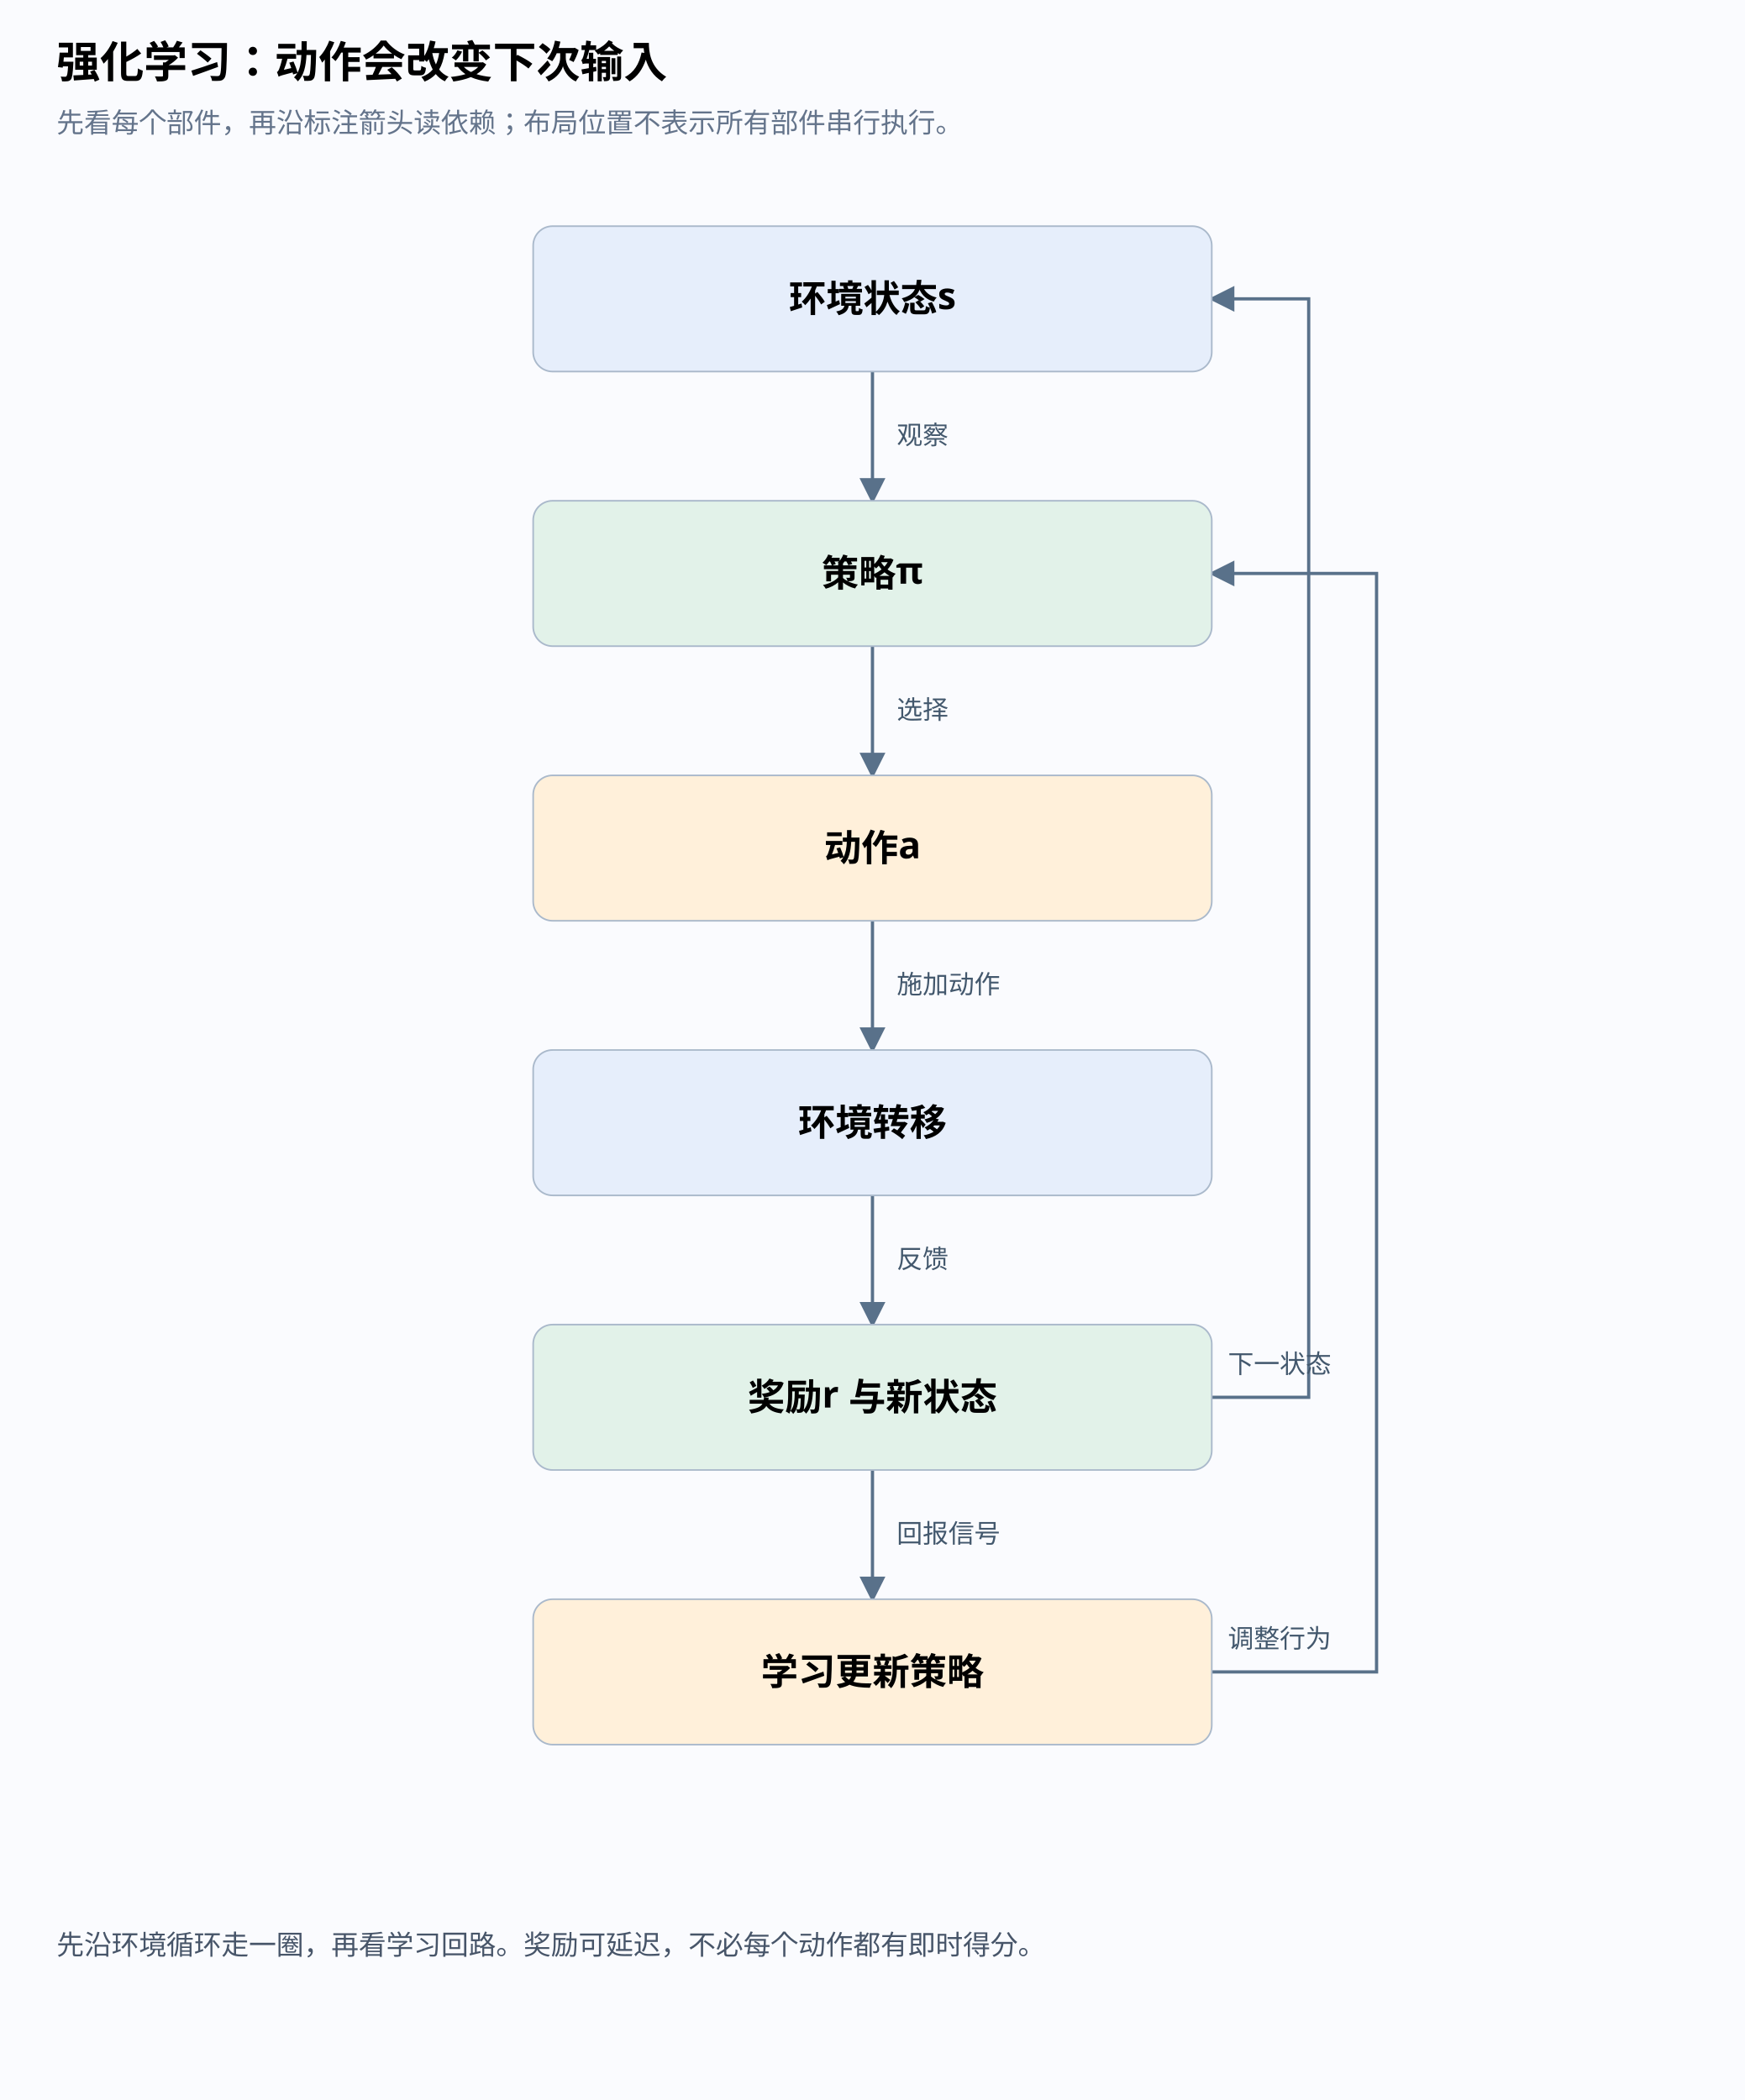
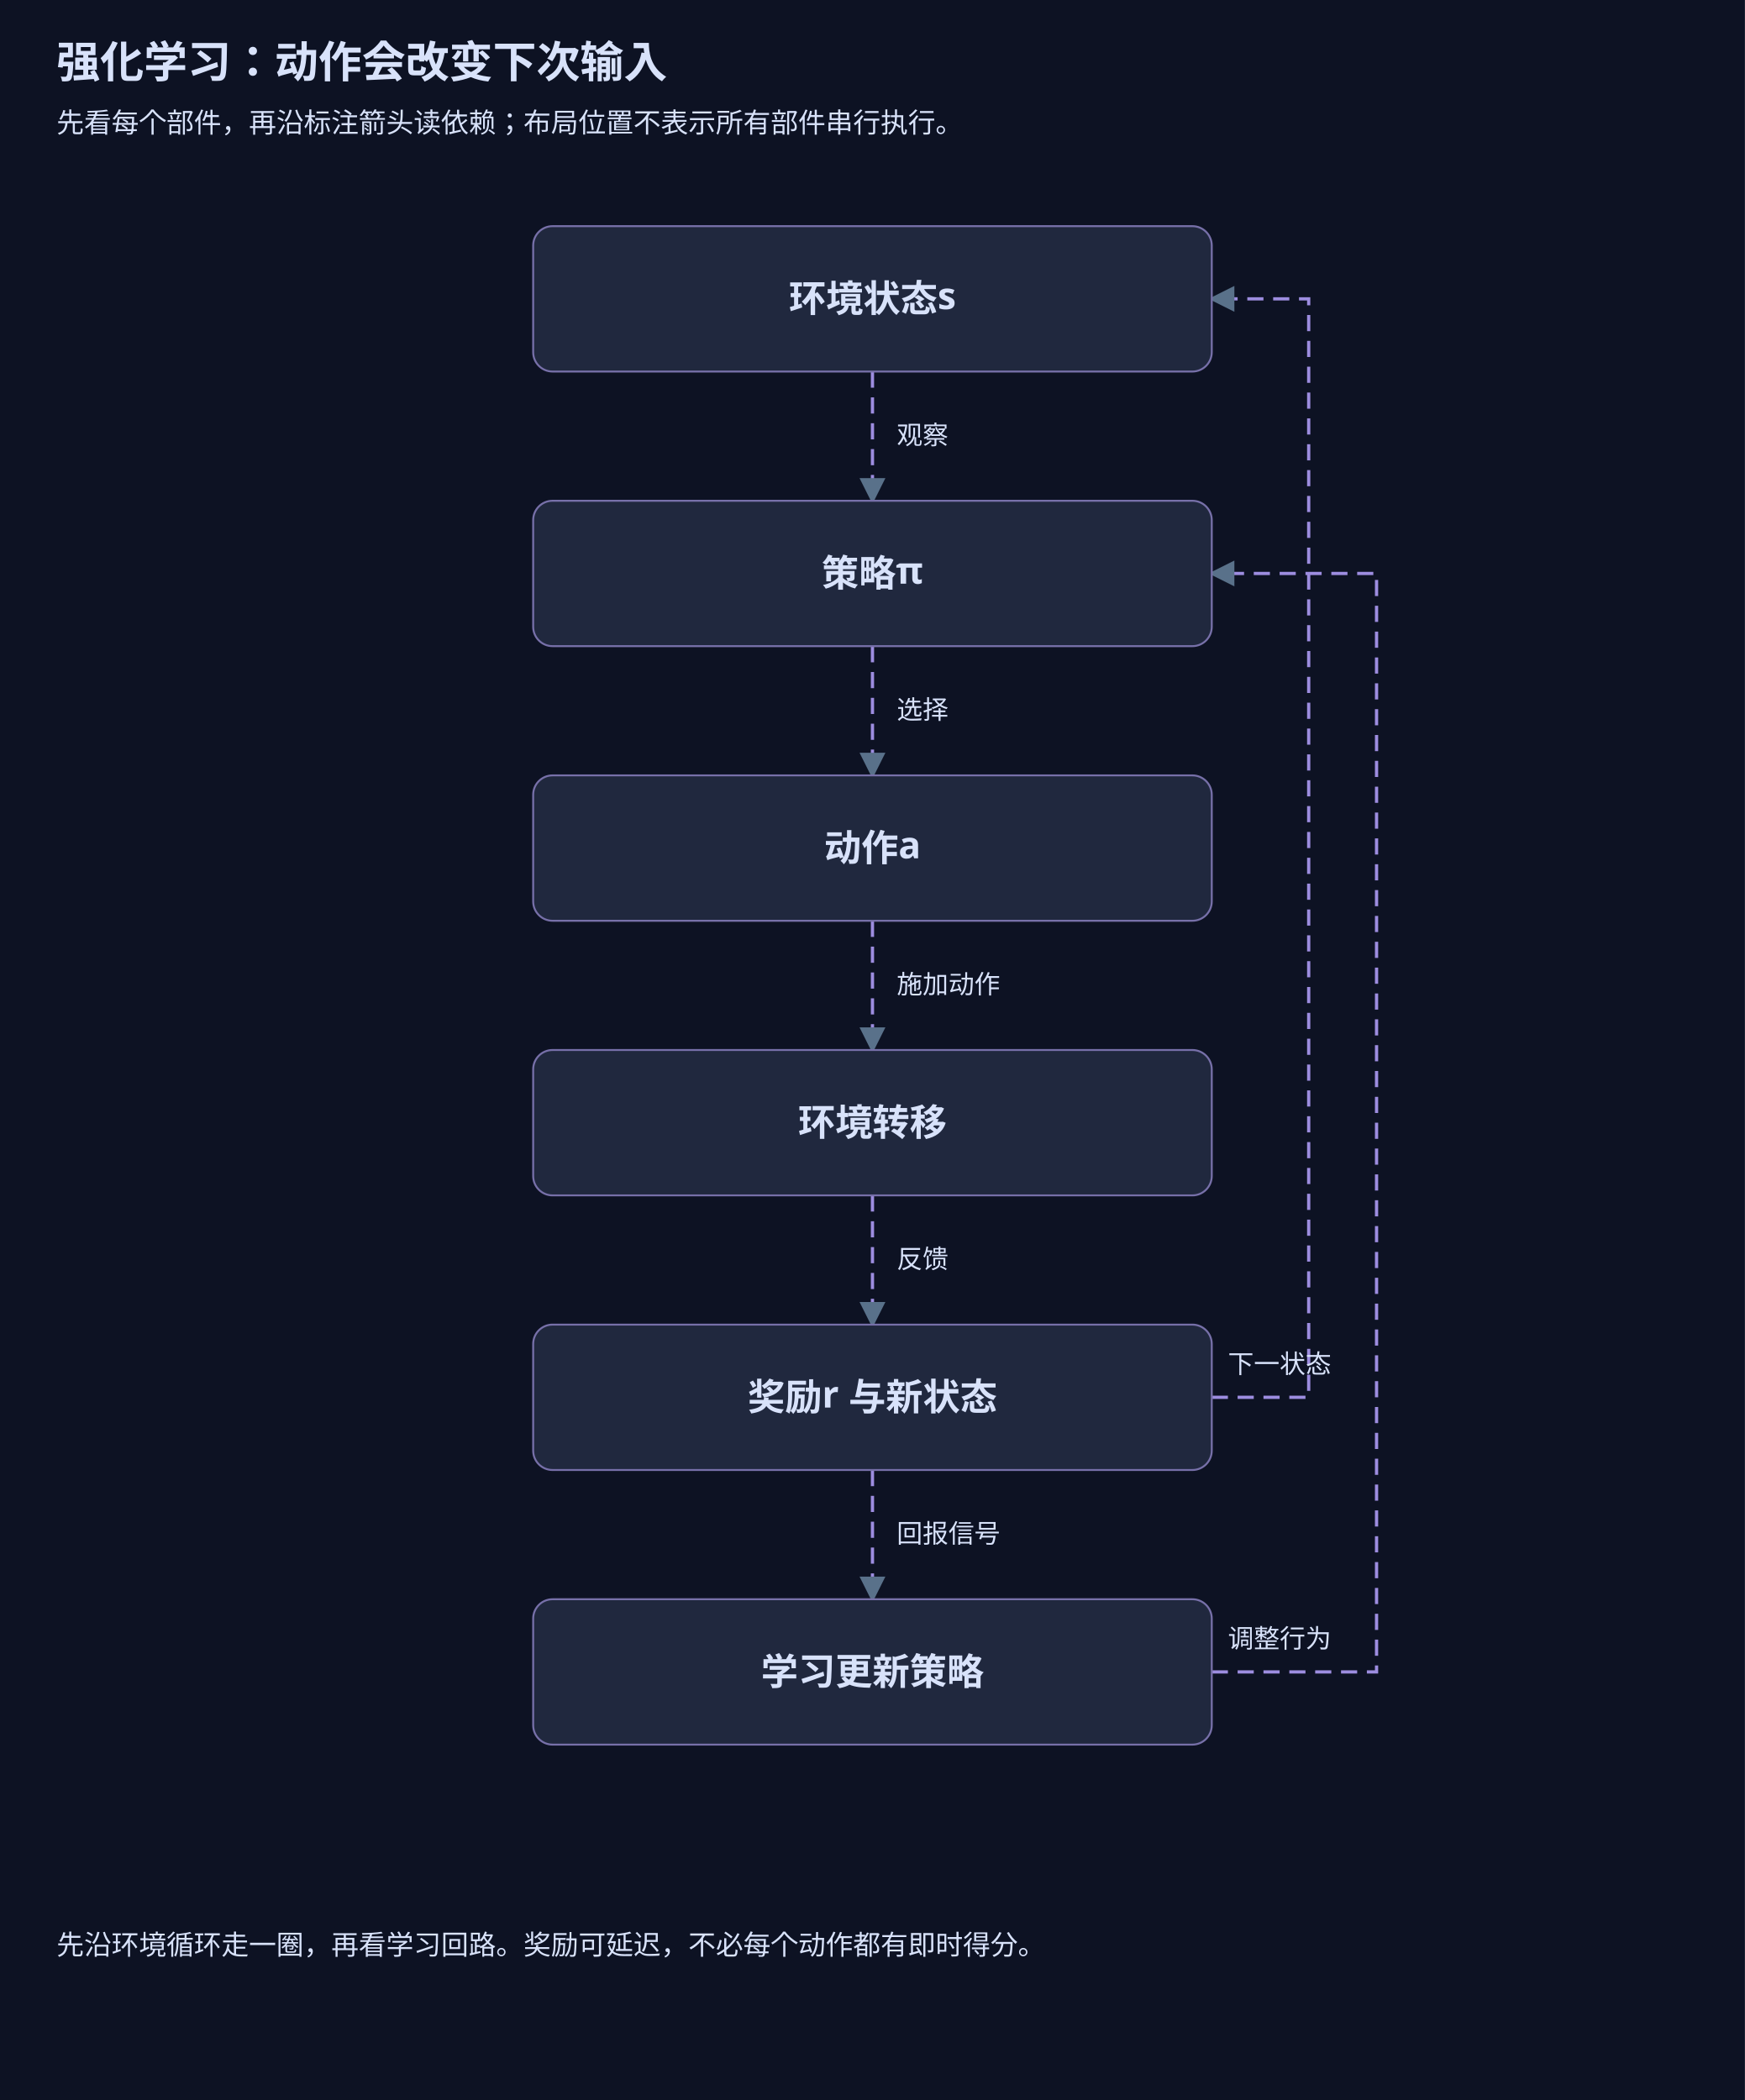
- <svg xmlns="http://www.w3.org/2000/svg" viewBox="0 0 1080 1300" role="img">
+ <svg xmlns="http://www.w3.org/2000/svg" viewBox="0 0 1080 1300" role="img" class="atlas-interactive-svg" style="width:100%;height:auto;display:block">
+   <style>.atlas-diagram-node{cursor:pointer;outline:none}.atlas-diagram-node rect{transition:stroke .3s,fill .3s}.atlas-diagram-node:hover rect,.atlas-diagram-node:focus rect{stroke:#c8b7ff;stroke-width:2.5}.atlas-diagram-node.is-selected rect{fill:#3c2d60;stroke:#c4acff;stroke-width:2.5;filter:drop-shadow(0 0 9px #986dff55)}path[marker-end]{stroke-dasharray:10 6;animation:atlas-edge 3s linear infinite}@keyframes atlas-edge{to{stroke-dashoffset:-64}}@media(prefers-reduced-motion:reduce){*{animation:none!important;transition:none!important}}</style>
  <defs>
    <marker id="ar" markerWidth="8" markerHeight="8" refX="7" refY="4" orient="auto">
      <path d="M0 0L8 4L0 8" fill="#59718a" />
    </marker>
  </defs>
-   <rect width="1080" height="1300" fill="#fafbfe" />
+   <rect width="1080" height="1300" fill="#0d1223" />
  <g font-family="PingFang SC,Microsoft YaHei,sans-serif">
-     <text x="35" y="48" font-size="27" font-weight="700">强化学习：动作会改变下次输入</text>
-     <text x="35" y="82" font-size="17" fill="#64748b">先看每个部件，再沿标注箭头读依赖；布局位置不表示所有部件串行执行。</text>
-     <path d="M540 230V310" fill="none" stroke="#59718a" stroke-width="2" marker-end="url(#ar)" />
-     <text x="555" y="275.0" font-size="16" fill="#43586d">观察</text>
-     <path d="M540 400V480" fill="none" stroke="#59718a" stroke-width="2" marker-end="url(#ar)" />
-     <text x="555" y="445.0" font-size="16" fill="#43586d">选择</text>
-     <path d="M540 570V650" fill="none" stroke="#59718a" stroke-width="2" marker-end="url(#ar)" />
-     <text x="555" y="615.0" font-size="16" fill="#43586d">施加动作</text>
-     <path d="M540 740V820" fill="none" stroke="#59718a" stroke-width="2" marker-end="url(#ar)" />
-     <text x="555" y="785.0" font-size="16" fill="#43586d">反馈</text>
-     <path d="M750 865H810V185H750" fill="none" stroke="#59718a" stroke-width="2" marker-end="url(#ar)" />
-     <text x="760" y="850" font-size="16" fill="#43586d">下一状态</text>
-     <path d="M540 910V990" fill="none" stroke="#59718a" stroke-width="2" marker-end="url(#ar)" />
-     <text x="555" y="955.0" font-size="16" fill="#43586d">回报信号</text>
-     <path d="M750 1035H852V355H750" fill="none" stroke="#59718a" stroke-width="2" marker-end="url(#ar)" />
-     <text x="760" y="1020" font-size="16" fill="#43586d">调整行为</text>
-     <rect x="330" y="140" width="420" height="90" rx="12" fill="#e6eefb" stroke="#aab9cb" />
-     <text x="540" y="193" text-anchor="middle" font-size="23" font-weight="600">环境状态s</text>
-     <rect x="330" y="310" width="420" height="90" rx="12" fill="#e2f2e9" stroke="#aab9cb" />
-     <text x="540" y="363" text-anchor="middle" font-size="23" font-weight="600">策略π</text>
-     <rect x="330" y="480" width="420" height="90" rx="12" fill="#fff0da" stroke="#aab9cb" />
-     <text x="540" y="533" text-anchor="middle" font-size="23" font-weight="600">动作a</text>
-     <rect x="330" y="650" width="420" height="90" rx="12" fill="#e6eefb" stroke="#aab9cb" />
-     <text x="540" y="703" text-anchor="middle" font-size="23" font-weight="600">环境转移</text>
-     <rect x="330" y="820" width="420" height="90" rx="12" fill="#e2f2e9" stroke="#aab9cb" />
-     <text x="540" y="873" text-anchor="middle" font-size="23" font-weight="600">奖励r 与新状态</text>
-     <rect x="330" y="990" width="420" height="90" rx="12" fill="#fff0da" stroke="#aab9cb" />
-     <text x="540" y="1043" text-anchor="middle" font-size="23" font-weight="600">学习更新策略</text>
-     <text x="35" y="1210" font-size="17" fill="#475569">先沿环境循环走一圈，再看学习回路。奖励可延迟，不必每个动作都有即时得分。</text>
+     <text x="35" y="48" font-size="27" font-weight="700" fill="#d8e2fa">强化学习：动作会改变下次输入</text>
+     <text x="35" y="82" font-size="17" fill="#d8e2fa">先看每个部件，再沿标注箭头读依赖；布局位置不表示所有部件串行执行。</text>
+     <path d="M540 230V310" fill="none" stroke="#9d8de0" stroke-width="2" marker-end="url(#ar)" />
+     <text x="555" y="275.0" font-size="16" fill="#d8e2fa">观察</text>
+     <path d="M540 400V480" fill="none" stroke="#9d8de0" stroke-width="2" marker-end="url(#ar)" />
+     <text x="555" y="445.0" font-size="16" fill="#d8e2fa">选择</text>
+     <path d="M540 570V650" fill="none" stroke="#9d8de0" stroke-width="2" marker-end="url(#ar)" />
+     <text x="555" y="615.0" font-size="16" fill="#d8e2fa">施加动作</text>
+     <path d="M540 740V820" fill="none" stroke="#9d8de0" stroke-width="2" marker-end="url(#ar)" />
+     <text x="555" y="785.0" font-size="16" fill="#d8e2fa">反馈</text>
+     <path d="M750 865H810V185H750" fill="none" stroke="#9d8de0" stroke-width="2" marker-end="url(#ar)" />
+     <text x="760" y="850" font-size="16" fill="#d8e2fa">下一状态</text>
+     <path d="M540 910V990" fill="none" stroke="#9d8de0" stroke-width="2" marker-end="url(#ar)" />
+     <text x="555" y="955.0" font-size="16" fill="#d8e2fa">回报信号</text>
+     <path d="M750 1035H852V355H750" fill="none" stroke="#9d8de0" stroke-width="2" marker-end="url(#ar)" />
+     <text x="760" y="1020" font-size="16" fill="#d8e2fa">调整行为</text>
+     <g class="atlas-diagram-node" data-node="0" tabindex="0" role="button" aria-label="环境状态s">
+       <rect x="330" y="140" width="420" height="90" rx="12" fill="#20283e" stroke="#7770a9" stroke-width="1.2" />
+       <text x="540" y="193" text-anchor="middle" font-size="23" font-weight="600" fill="#d8e2fa">环境状态s</text>
+     </g>
+     <g class="atlas-diagram-node" data-node="1" tabindex="0" role="button" aria-label="策略π">
+       <rect x="330" y="310" width="420" height="90" rx="12" fill="#20283e" stroke="#7770a9" stroke-width="1.2" />
+       <text x="540" y="363" text-anchor="middle" font-size="23" font-weight="600" fill="#d8e2fa">策略π</text>
+     </g>
+     <g class="atlas-diagram-node" data-node="2" tabindex="0" role="button" aria-label="动作a">
+       <rect x="330" y="480" width="420" height="90" rx="12" fill="#20283e" stroke="#7770a9" stroke-width="1.2" />
+       <text x="540" y="533" text-anchor="middle" font-size="23" font-weight="600" fill="#d8e2fa">动作a</text>
+     </g>
+     <g class="atlas-diagram-node" data-node="3" tabindex="0" role="button" aria-label="环境转移">
+       <rect x="330" y="650" width="420" height="90" rx="12" fill="#20283e" stroke="#7770a9" stroke-width="1.2" />
+       <text x="540" y="703" text-anchor="middle" font-size="23" font-weight="600" fill="#d8e2fa">环境转移</text>
+     </g>
+     <g class="atlas-diagram-node" data-node="4" tabindex="0" role="button" aria-label="奖励r 与新状态">
+       <rect x="330" y="820" width="420" height="90" rx="12" fill="#20283e" stroke="#7770a9" stroke-width="1.2" />
+       <text x="540" y="873" text-anchor="middle" font-size="23" font-weight="600" fill="#d8e2fa">奖励r 与新状态</text>
+     </g>
+     <g class="atlas-diagram-node" data-node="5" tabindex="0" role="button" aria-label="学习更新策略">
+       <rect x="330" y="990" width="420" height="90" rx="12" fill="#20283e" stroke="#7770a9" stroke-width="1.2" />
+       <text x="540" y="1043" text-anchor="middle" font-size="23" font-weight="600" fill="#d8e2fa">学习更新策略</text>
+     </g>
+     <text x="35" y="1210" font-size="17" fill="#d8e2fa">先沿环境循环走一圈，再看学习回路。奖励可延迟，不必每个动作都有即时得分。</text>
  </g>
</svg>
